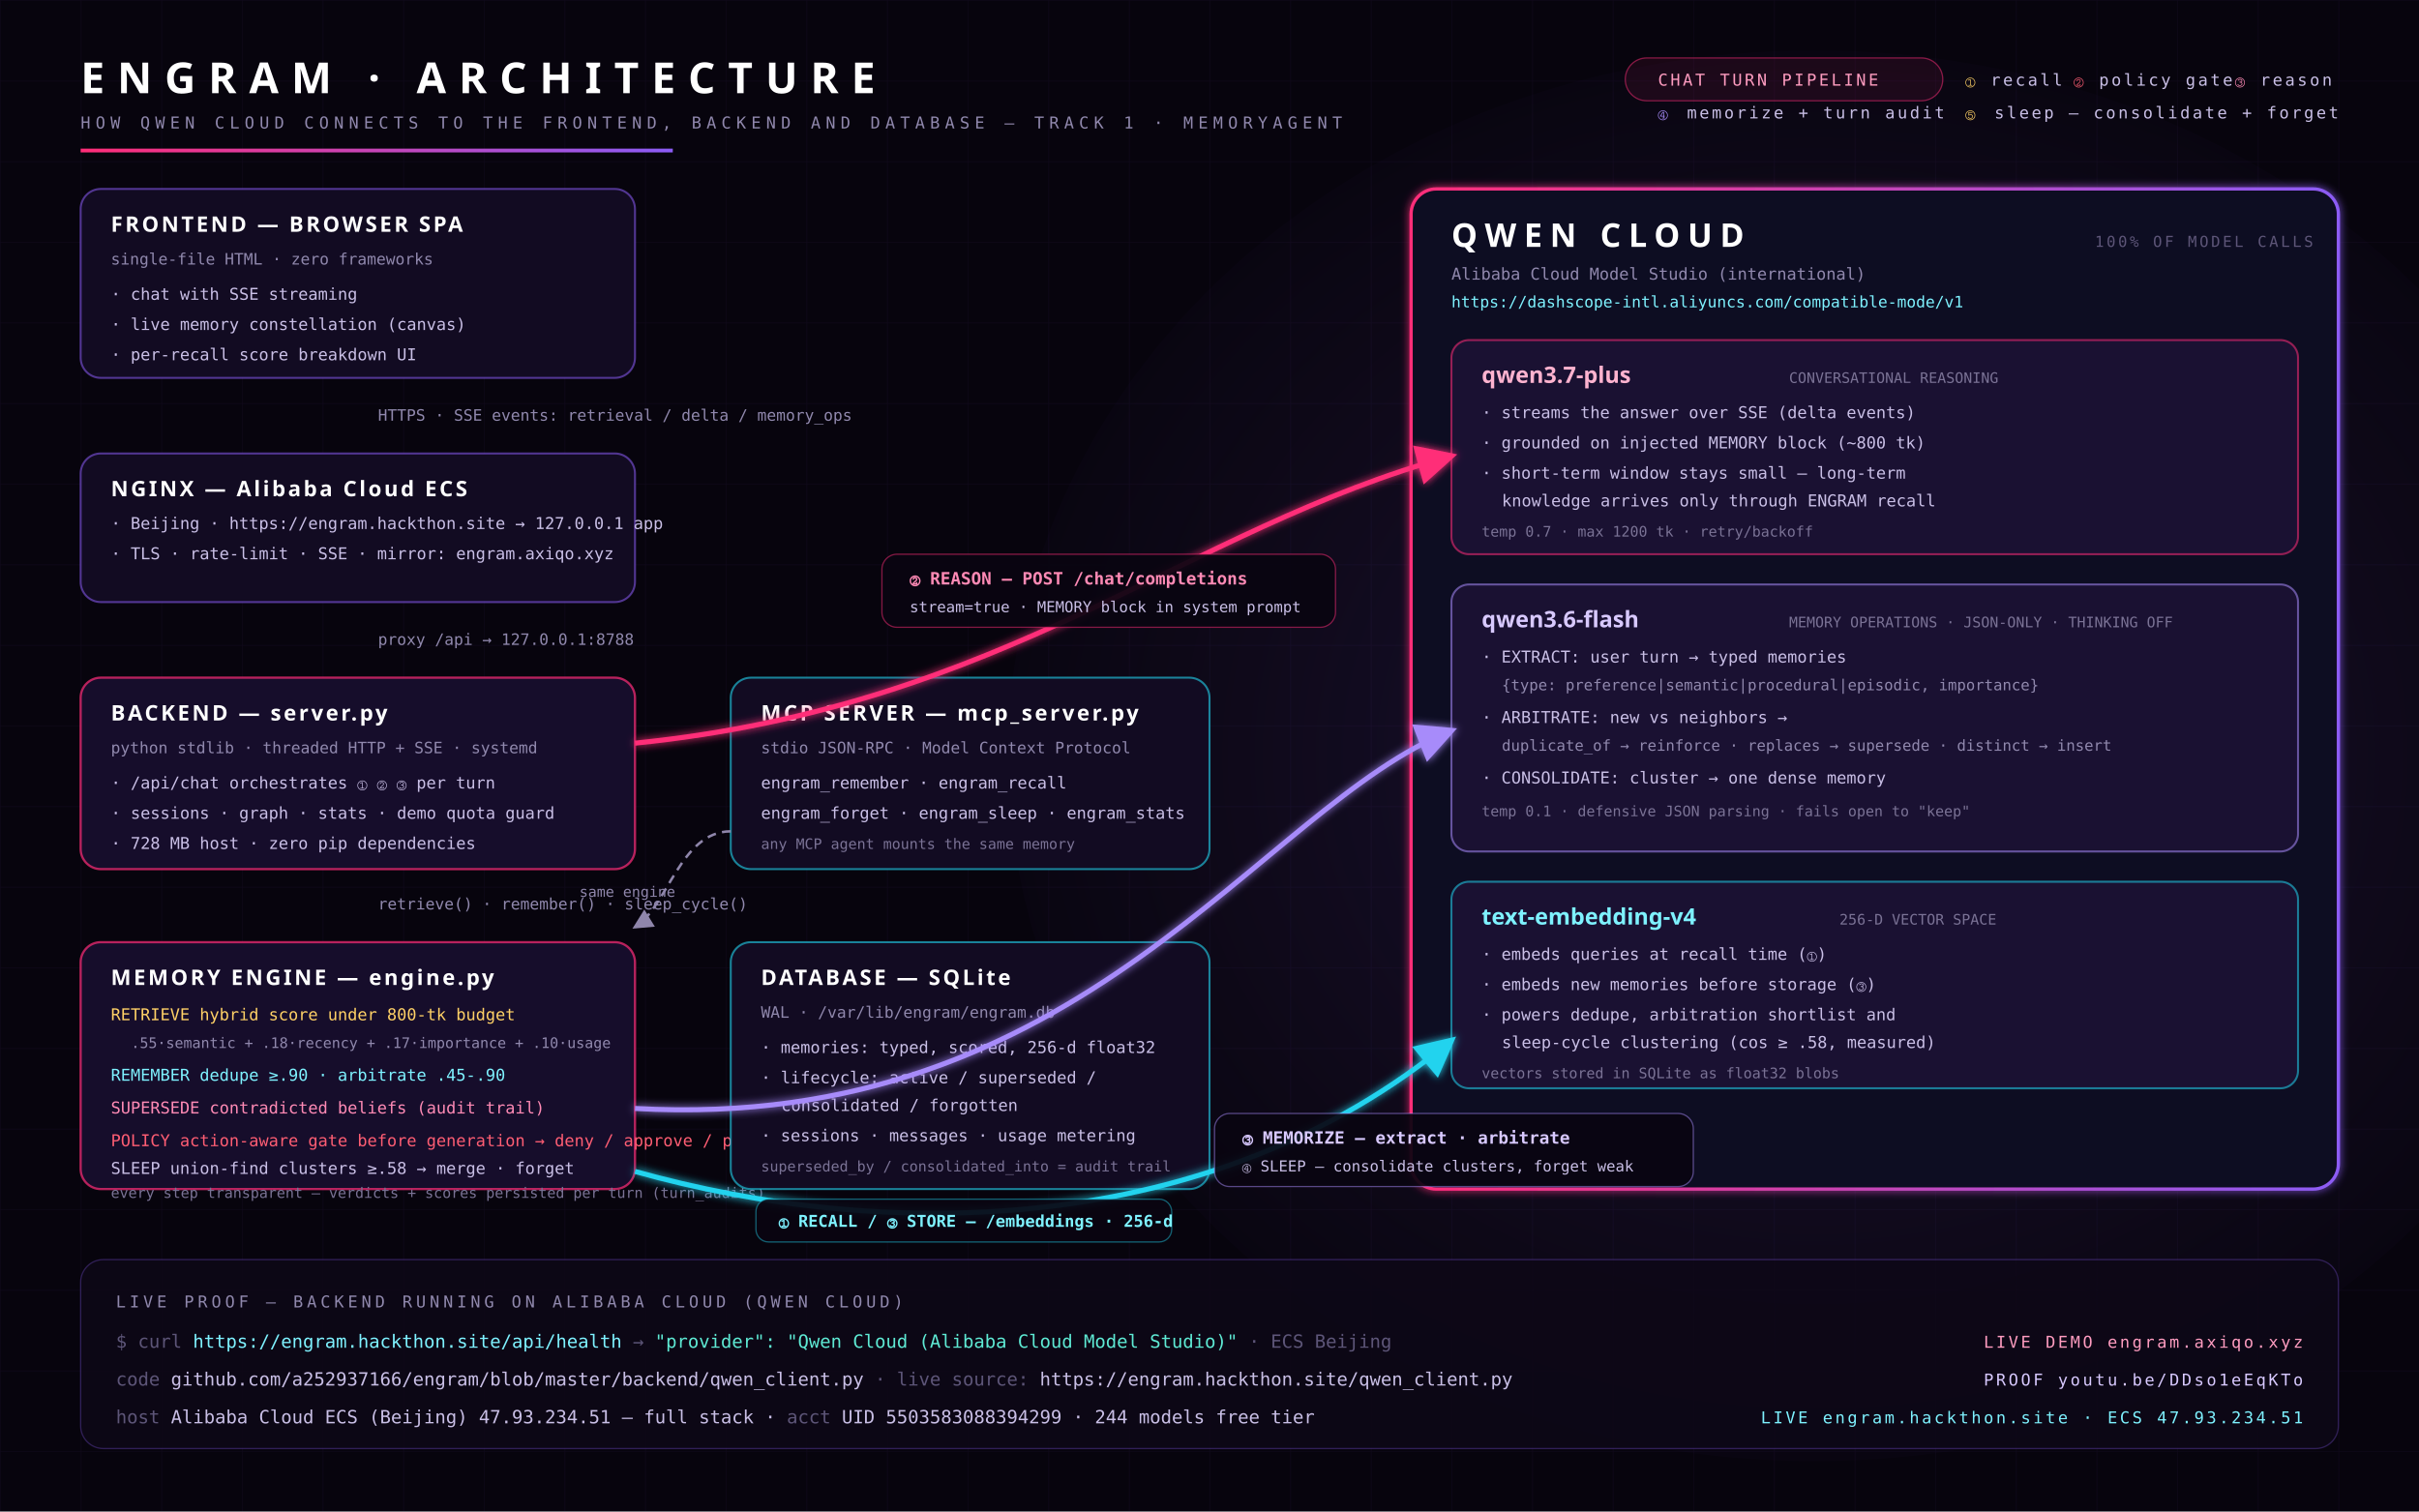
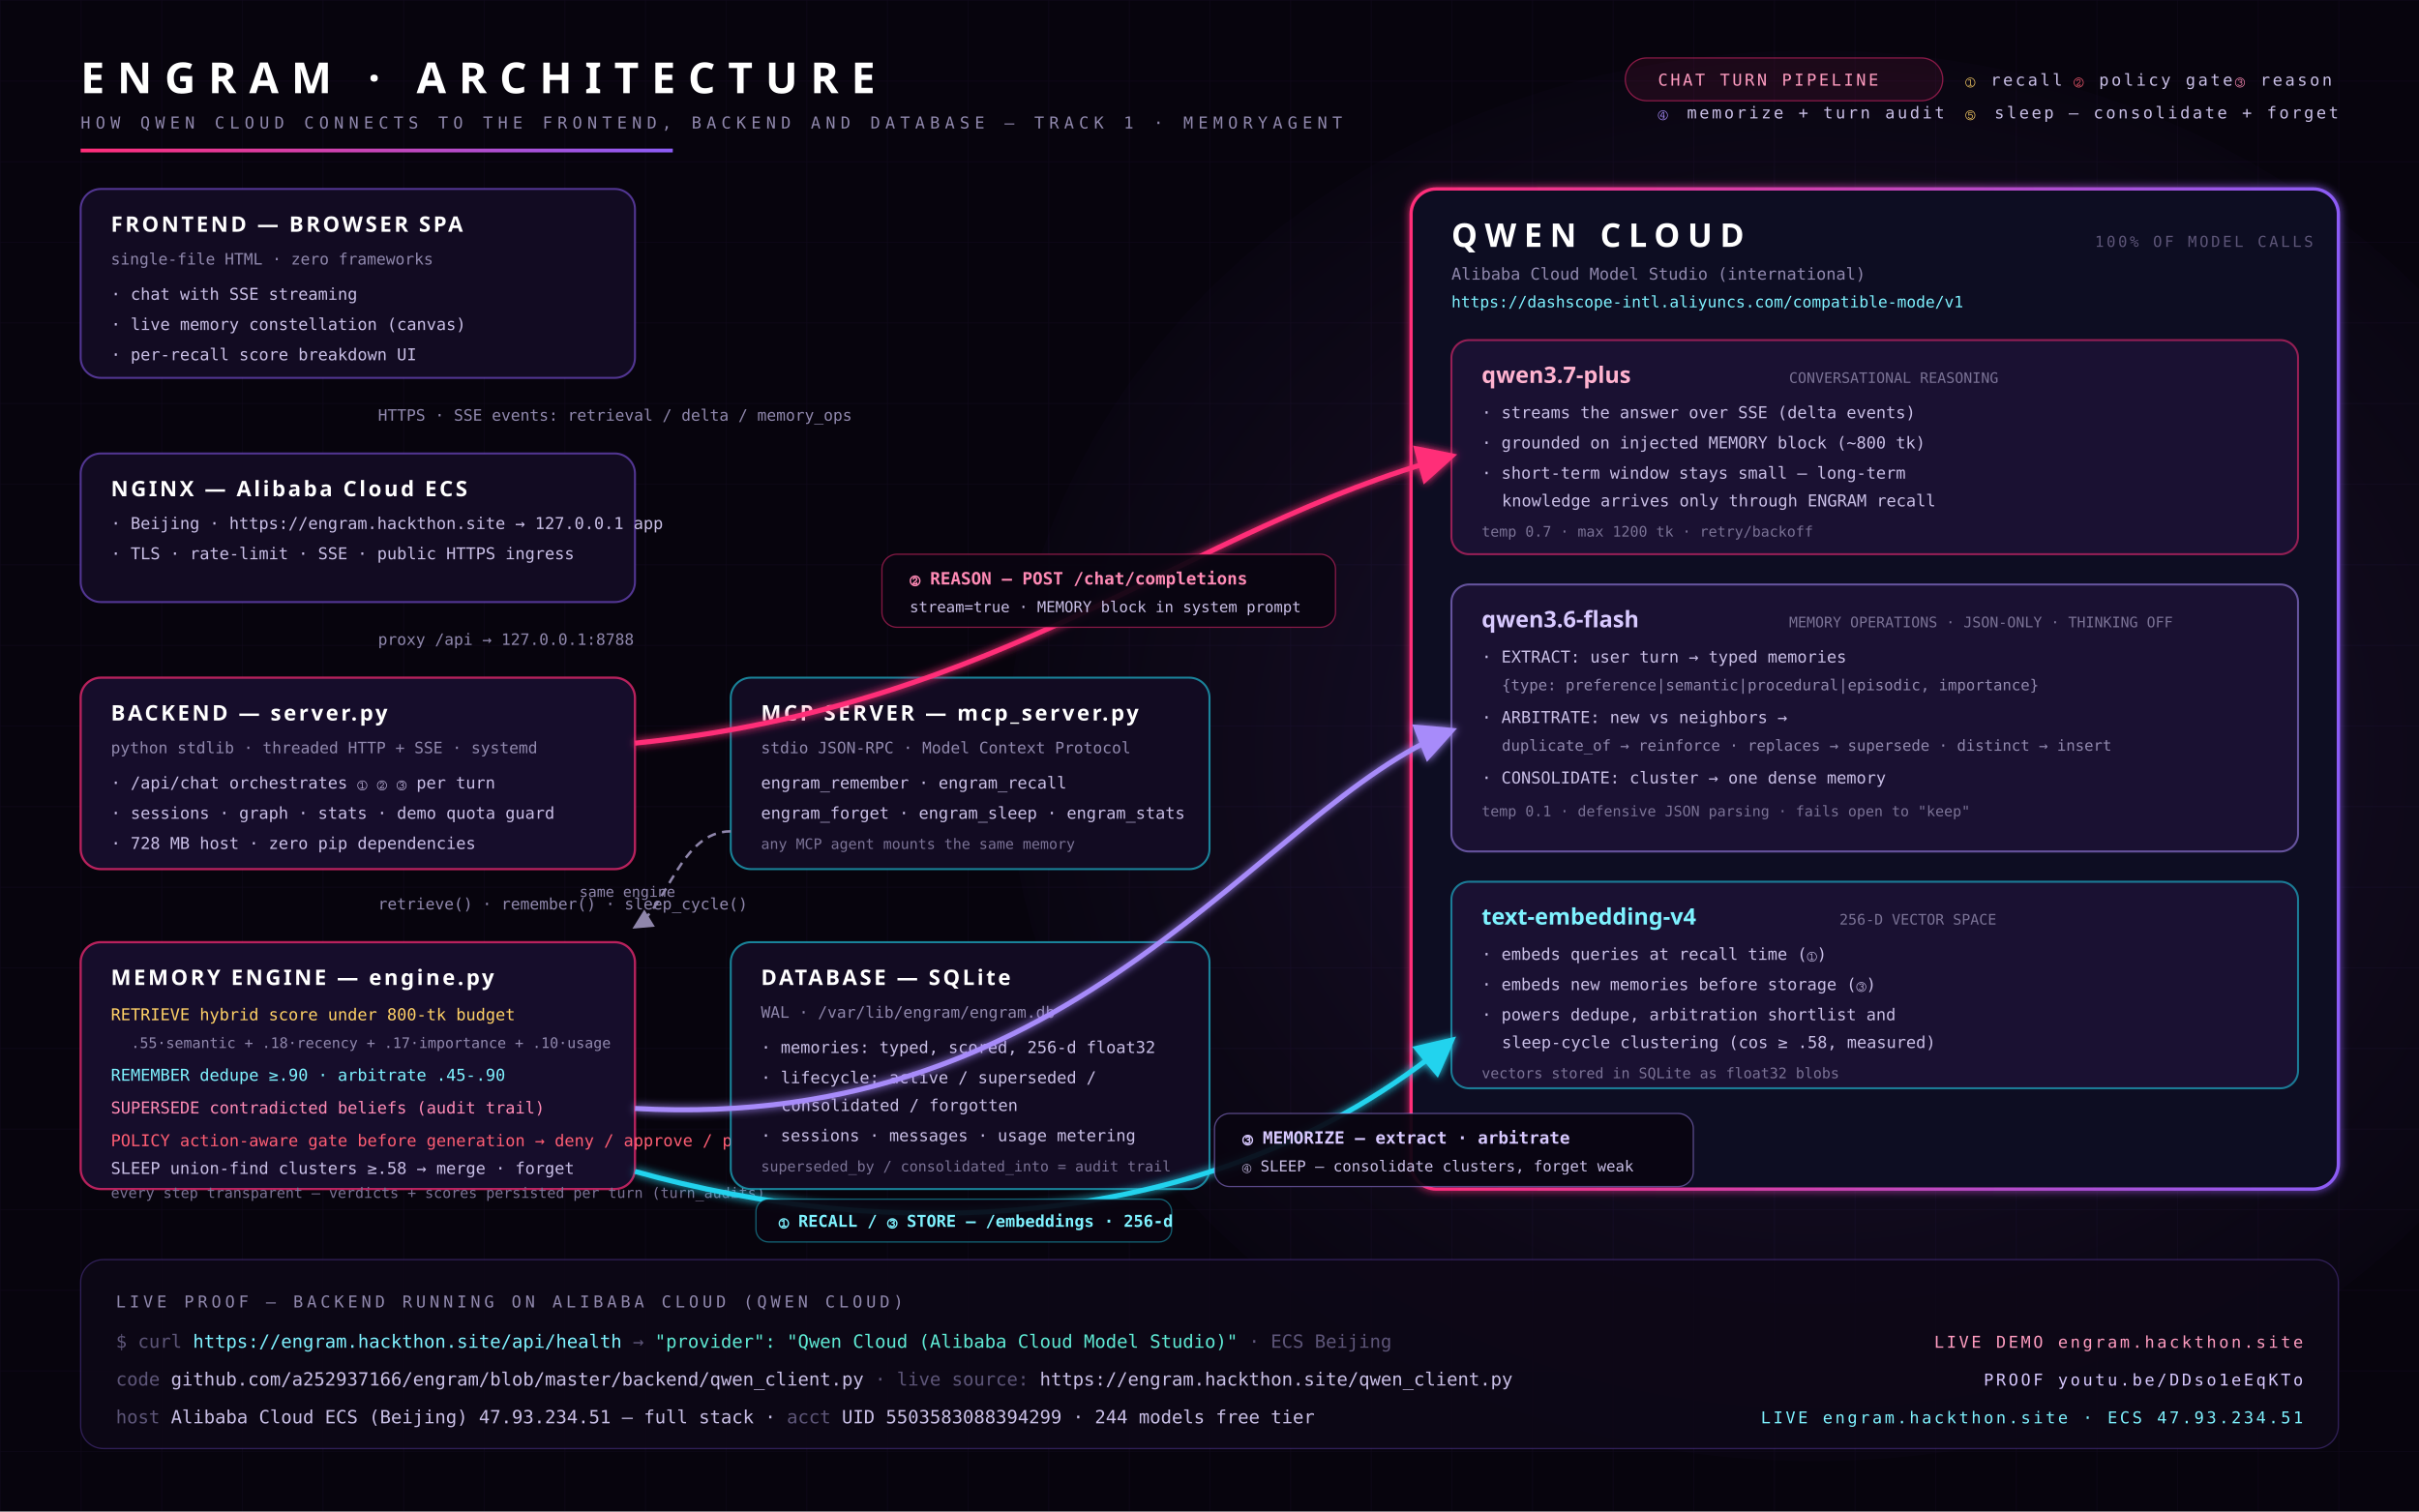
<svg xmlns="http://www.w3.org/2000/svg" width="1920" height="1200" viewBox="0 0 1920 1200" font-family="'JetBrains Mono',Menlo,monospace">
  <defs>
    <linearGradient id="brand" x1="0" y1="0" x2="1" y2="0">
      <stop offset="0" stop-color="#ff2d78" />
      <stop offset="1" stop-color="#8b5cf6" />
    </linearGradient>
    <radialGradient id="glowbg" cx=".5" cy=".5" r=".55">
      <stop offset="0" stop-color="#8b5cf6" stop-opacity=".16" />
      <stop offset="1" stop-color="#8b5cf6" stop-opacity="0" />
    </radialGradient>
    <marker id="aP" viewBox="0 0 10 10" refX="8.5" refY="5" markerWidth="8" markerHeight="8" orient="auto-start-reverse">
      <path d="M0,0 L10,5 L0,10 z" fill="#ff2d78" />
    </marker>
    <marker id="aC" viewBox="0 0 10 10" refX="8.5" refY="5" markerWidth="8" markerHeight="8" orient="auto-start-reverse">
      <path d="M0,0 L10,5 L0,10 z" fill="#22d3ee" />
    </marker>
    <marker id="aV" viewBox="0 0 10 10" refX="8.5" refY="5" markerWidth="8" markerHeight="8" orient="auto-start-reverse">
      <path d="M0,0 L10,5 L0,10 z" fill="#a78bfa" />
    </marker>
    <marker id="aA" viewBox="0 0 10 10" refX="8.5" refY="5" markerWidth="8" markerHeight="8" orient="auto-start-reverse">
      <path d="M0,0 L10,5 L0,10 z" fill="#ffd166" />
    </marker>
    <marker id="aG" viewBox="0 0 10 10" refX="8.5" refY="5" markerWidth="8" markerHeight="8" orient="auto-start-reverse">
      <path d="M0,0 L10,5 L0,10 z" fill="#8f86ab" />
    </marker>
    <filter id="soft" x="-40%" y="-40%" width="180%" height="180%">
      <feGaussianBlur stdDeviation="3.2" result="b" />
      <feMerge>
        <feMergeNode in="b" />
        <feMergeNode in="SourceGraphic" />
      </feMerge>
    </filter>
    <pattern id="grid" width="64" height="64" patternUnits="userSpaceOnUse">
      <path d="M64 0H0V64" fill="none" stroke="rgba(139,92,246,.06)" stroke-width="1" />
    </pattern>
  </defs>
  <rect width="1920" height="1200" fill="#07040d" />
  <rect width="1920" height="1200" fill="url(#grid)" />
  <ellipse cx="1440" cy="600" rx="640" ry="560" fill="url(#glowbg)" />
  <text x="64" y="74" font-size="34" font-weight="bold" fill="#ffffff" letter-spacing="10" font-family="'Space Grotesk',sans-serif">ENGRAM · ARCHITECTURE</text>
  <text x="64" y="102" font-size="13" fill="#9088ad" letter-spacing="4">HOW QWEN CLOUD CONNECTS TO THE FRONTEND, BACKEND AND DATABASE — TRACK 1 · MEMORYAGENT</text>
  <rect x="64" y="118" width="470" height="3" fill="url(#brand)" />
  <g font-size="13" letter-spacing="2">
    <rect x="1290" y="46" width="252" height="34" rx="17" fill="rgba(255,45,120,.08)" stroke="rgba(255,45,120,.5)" />
    <text x="1316" y="68" fill="#ff9cc0">CHAT TURN PIPELINE</text>
    <text x="1560" y="68" fill="#ffd166">①</text>
    <text x="1580" y="68" fill="#c9bfe6">recall</text>
    <text x="1646" y="68" fill="#ff5d73">②</text>
    <text x="1666" y="68" fill="#c9bfe6">policy gate</text>
    <text x="1774" y="68" fill="#ff8ab5">③</text>
    <text x="1794" y="68" fill="#c9bfe6">reason</text>
    <text x="1316" y="94" fill="#a78bfa">④</text>
    <text x="1339" y="94" fill="#c9bfe6">memorize + turn audit</text>
    <text x="1560" y="94" fill="#ffd166">⑤</text>
    <text x="1583" y="94" fill="#c9bfe6">sleep — consolidate + forget</text>
  </g>
  <g>
    <rect x="64" y="150" width="440" height="150" rx="16" fill="#120b22" stroke="#8b5cf6" stroke-opacity=".55" stroke-width="1.6" />
    <text x="88" y="184" font-size="17" font-weight="bold" fill="#fff" letter-spacing="2" font-family="'Space Grotesk',sans-serif">FRONTEND — BROWSER SPA</text>
    <text x="88" y="210" font-size="12.5" fill="#9088ad">single-file HTML · zero frameworks</text>
    <text x="88" y="238" font-size="13" fill="#c9bfe6">· chat with SSE streaming</text>
    <text x="88" y="262" font-size="13" fill="#c9bfe6">· live memory constellation (canvas)</text>
    <text x="88" y="286" font-size="13" fill="#c9bfe6">· per-recall score breakdown UI</text>
  </g>
  <path d="M284 300 L284 356" stroke="#8b5cf6" stroke-width="2.4" marker-end="url(#aV)" filter="url(#soft)" />
  <text x="300" y="334" font-size="12.5" fill="#9088ad">HTTPS · SSE events: retrieval / delta / memory_ops</text>
  <g>
    <rect x="64" y="360" width="440" height="118" rx="16" fill="#120b22" stroke="#8b5cf6" stroke-opacity=".55" stroke-width="1.6" />
    <text x="88" y="394" font-size="17" font-weight="bold" fill="#fff" letter-spacing="2" font-family="'Space Grotesk',sans-serif">NGINX — Alibaba Cloud ECS</text>
    <text x="88" y="420" font-size="13" fill="#c9bfe6">· Beijing · https://engram.hackthon.site → 127.0.0.1 app</text>
-     <text x="88" y="444" font-size="13" fill="#c9bfe6">· TLS · rate-limit · SSE · mirror: engram.axiqo.xyz</text>
+     <text x="88" y="444" font-size="13" fill="#c9bfe6">· TLS · rate-limit · SSE · public HTTPS ingress</text>
  </g>
  <path d="M284 478 L284 534" stroke="#8b5cf6" stroke-width="2.4" marker-end="url(#aV)" filter="url(#soft)" />
  <text x="300" y="512" font-size="12.5" fill="#9088ad">proxy /api → 127.0.0.1:8788</text>
  <g>
    <rect x="64" y="538" width="440" height="152" rx="16" fill="#160d2b" stroke="#ff2d78" stroke-opacity=".7" stroke-width="1.8" />
    <text x="88" y="572" font-size="17" font-weight="bold" fill="#fff" letter-spacing="2" font-family="'Space Grotesk',sans-serif">BACKEND — server.py</text>
    <text x="88" y="598" font-size="12.5" fill="#9088ad">python stdlib · threaded HTTP + SSE · systemd</text>
    <text x="88" y="626" font-size="13" fill="#c9bfe6">· /api/chat orchestrates ① ② ③ per turn</text>
    <text x="88" y="650" font-size="13" fill="#c9bfe6">· sessions · graph · stats · demo quota guard</text>
    <text x="88" y="674" font-size="13" fill="#c9bfe6">· 728 MB host · zero pip dependencies</text>
  </g>
  <path d="M284 690 L284 744" stroke="#ff2d78" stroke-width="2.4" marker-end="url(#aP)" filter="url(#soft)" />
  <text x="300" y="722" font-size="12.5" fill="#9088ad">retrieve() · remember() · sleep_cycle()</text>
  <g>
    <rect x="64" y="748" width="440" height="196" rx="16" fill="#160d2b" stroke="#ff2d78" stroke-opacity=".7" stroke-width="1.8" />
    <text x="88" y="782" font-size="17" font-weight="bold" fill="#fff" letter-spacing="2" font-family="'Space Grotesk',sans-serif">MEMORY ENGINE — engine.py</text>
    <text x="88" y="810" font-size="13" fill="#ffd166">RETRIEVE  hybrid score under 800-tk budget</text>
    <text x="104" y="832" font-size="11.5" fill="#9088ad">.55·semantic + .18·recency + .17·importance + .10·usage</text>
    <text x="88" y="858" font-size="13" fill="#7ef2ff">REMEMBER  dedupe ≥.90 · arbitrate .45-.90</text>
    <text x="88" y="884" font-size="13" fill="#ff8ab5">SUPERSEDE contradicted beliefs (audit trail)</text>
    <text x="88" y="910" font-size="13" fill="#ff5d73">POLICY    action-aware gate before generation → deny / approve / precondition</text>
    <text x="88" y="932" font-size="13" fill="#c9bfe6">SLEEP     union-find clusters ≥.58 → merge · forget</text>
    <text x="88" y="951" font-size="11.5" fill="#7a7295">every step transparent — verdicts + scores persisted per turn (turn_audits)</text>
  </g>
  <g>
    <rect x="580" y="748" width="380" height="196" rx="16" fill="#120b22" stroke="#22d3ee" stroke-opacity=".6" stroke-width="1.6" />
    <text x="604" y="782" font-size="17" font-weight="bold" fill="#fff" letter-spacing="2" font-family="'Space Grotesk',sans-serif">DATABASE — SQLite</text>
    <text x="604" y="808" font-size="12.5" fill="#9088ad">WAL · /var/lib/engram/engram.db</text>
    <text x="604" y="836" font-size="13" fill="#c9bfe6">· memories: typed, scored, 256-d float32</text>
    <text x="604" y="860" font-size="13" fill="#c9bfe6">· lifecycle: active / superseded /</text>
    <text x="620" y="882" font-size="13" fill="#c9bfe6">consolidated / forgotten</text>
    <text x="604" y="906" font-size="13" fill="#c9bfe6">· sessions · messages · usage metering</text>
    <text x="604" y="930" font-size="11.5" fill="#7a7295">superseded_by / consolidated_into = audit trail</text>
  </g>
  <path d="M504 846 L580 846" stroke="#22d3ee" stroke-width="2.4" marker-end="url(#aC)" marker-start="url(#aC)" filter="url(#soft)" />
  <g>
    <rect x="580" y="538" width="380" height="152" rx="16" fill="#120b22" stroke="#22d3ee" stroke-opacity=".6" stroke-width="1.6" />
    <text x="604" y="572" font-size="17" font-weight="bold" fill="#fff" letter-spacing="2" font-family="'Space Grotesk',sans-serif">MCP SERVER — mcp_server.py</text>
    <text x="604" y="598" font-size="12.5" fill="#9088ad">stdio JSON-RPC · Model Context Protocol</text>
    <text x="604" y="626" font-size="13" fill="#c9bfe6">engram_remember · engram_recall</text>
    <text x="604" y="650" font-size="13" fill="#c9bfe6">engram_forget · engram_sleep · engram_stats</text>
    <text x="604" y="674" font-size="11.5" fill="#7a7295">any MCP agent mounts the same memory</text>
  </g>
  <path d="M580 660 C 540 660 530 720 504 736" stroke="#8f86ab" stroke-width="2" fill="none" marker-end="url(#aG)" stroke-dasharray="7 5" />
  <text x="536" y="712" font-size="11.5" fill="#8f86ab" text-anchor="end">same engine</text>
  <g>
    <rect x="1120" y="150" width="736" height="794" rx="20" fill="#0f0a20" stroke="url(#brand)" stroke-width="2.6" filter="url(#soft)" />
    <text x="1152" y="196" font-size="26" font-weight="bold" fill="#fff" letter-spacing="6" font-family="'Space Grotesk',sans-serif">QWEN CLOUD</text>
    <text x="1152" y="222" font-size="13" fill="#9088ad">Alibaba Cloud Model Studio (international)</text>
    <text x="1152" y="244" font-size="12.5" fill="#7ef2ff">https://dashscope-intl.aliyuncs.com/compatible-mode/v1</text>
    <text x="1836" y="196" font-size="12" fill="#5d5578" text-anchor="end" letter-spacing="2">100% OF MODEL CALLS</text>
    <rect x="1152" y="270" width="672" height="170" rx="14" fill="#1a1132" stroke="#ff2d78" stroke-opacity=".55" stroke-width="1.6" />
    <text x="1176" y="304" font-size="18" font-weight="bold" fill="#ffb3cf" font-family="'Space Grotesk',sans-serif">qwen3.7-plus</text>
    <text x="1420" y="304" font-size="11.5" fill="#7a7295">CONVERSATIONAL REASONING</text>
    <text x="1176" y="332" font-size="13" fill="#c9bfe6">· streams the answer over SSE (delta events)</text>
    <text x="1176" y="356" font-size="13" fill="#c9bfe6">· grounded on injected MEMORY block (~800 tk)</text>
    <text x="1176" y="380" font-size="13" fill="#c9bfe6">· short-term window stays small — long-term</text>
    <text x="1192" y="402" font-size="13" fill="#c9bfe6">knowledge arrives only through ENGRAM recall</text>
    <text x="1176" y="426" font-size="11.5" fill="#7a7295">temp 0.7 · max 1200 tk · retry/backoff</text>
    <rect x="1152" y="464" width="672" height="212" rx="14" fill="#1a1132" stroke="#a78bfa" stroke-opacity=".55" stroke-width="1.6" />
    <text x="1176" y="498" font-size="18" font-weight="bold" fill="#d8c9ff" font-family="'Space Grotesk',sans-serif">qwen3.6-flash</text>
    <text x="1420" y="498" font-size="11.5" fill="#7a7295">MEMORY OPERATIONS · JSON-ONLY · THINKING OFF</text>
    <text x="1176" y="526" font-size="13" fill="#c9bfe6">· EXTRACT: user turn → typed memories</text>
    <text x="1192" y="548" font-size="12" fill="#9088ad">{type: preference|semantic|procedural|episodic, importance}</text>
    <text x="1176" y="574" font-size="13" fill="#c9bfe6">· ARBITRATE: new vs neighbors →</text>
    <text x="1192" y="596" font-size="12" fill="#9088ad">duplicate_of → reinforce · replaces → supersede · distinct → insert</text>
    <text x="1176" y="622" font-size="13" fill="#c9bfe6">· CONSOLIDATE: cluster → one dense memory</text>
    <text x="1176" y="648" font-size="11.5" fill="#7a7295">temp 0.1 · defensive JSON parsing · fails open to "keep"</text>
    <rect x="1152" y="700" width="672" height="164" rx="14" fill="#1a1132" stroke="#22d3ee" stroke-opacity=".55" stroke-width="1.6" />
    <text x="1176" y="734" font-size="18" font-weight="bold" fill="#7ef2ff" font-family="'Space Grotesk',sans-serif">text-embedding-v4</text>
    <text x="1460" y="734" font-size="11.5" fill="#7a7295">256-D VECTOR SPACE</text>
    <text x="1176" y="762" font-size="13" fill="#c9bfe6">· embeds queries at recall time (①)</text>
    <text x="1176" y="786" font-size="13" fill="#c9bfe6">· embeds new memories before storage (③)</text>
    <text x="1176" y="810" font-size="13" fill="#c9bfe6">· powers dedupe, arbitration shortlist and</text>
    <text x="1192" y="832" font-size="13" fill="#c9bfe6">sleep-cycle clustering (cos ≥ .58, measured)</text>
    <text x="1176" y="856" font-size="11.5" fill="#7a7295">vectors stored in SQLite as float32 blobs</text>
  </g>
  <path d="M504 590 C 800 560 940 420 1152 362" stroke="#ff2d78" stroke-width="4" fill="none" marker-end="url(#aP)" filter="url(#soft)" />
  <rect x="700" y="440" width="360" height="58" rx="12" fill="rgba(9,5,17,.92)" stroke="rgba(255,45,120,.5)" />
  <text x="722" y="464" font-size="13.5" fill="#ff8ab5" font-weight="bold">② REASON — POST /chat/completions</text>
  <text x="722" y="486" font-size="12" fill="#c9bfe6">stream=true · MEMORY block in system prompt</text>
  <path d="M504 930 C 700 985 960 985 1152 826" stroke="#22d3ee" stroke-width="4" fill="none" marker-end="url(#aC)" filter="url(#soft)" />
  <rect x="700" y="960" width="0" height="0" fill="none" />
  <rect x="656" y="1002" width="0" height="0" fill="none" />
  <rect x="600" y="952" width="330" height="34" rx="10" fill="rgba(9,5,17,.92)" stroke="rgba(34,211,238,.45)" />
  <text x="618" y="974" font-size="13" fill="#7ef2ff" font-weight="bold">① RECALL / ③ STORE — /embeddings · 256-d</text>
  <path d="M504 880 C 860 900 1000 640 1152 580" stroke="#a78bfa" stroke-width="4" fill="none" marker-end="url(#aV)" filter="url(#soft)" />
  <rect x="964" y="884" width="380" height="58" rx="12" fill="rgba(9,5,17,.92)" stroke="rgba(167,139,250,.5)" />
  <text x="986" y="908" font-size="13.5" fill="#d8c9ff" font-weight="bold">③ MEMORIZE — extract · arbitrate</text>
  <text x="986" y="930" font-size="12" fill="#c9bfe6">④ SLEEP — consolidate clusters, forget weak</text>
  <g>
    <rect x="64" y="988" width="1792 " height="0" fill="none" />
    <rect x="64" y="1000" width="1792" height="150" rx="18" fill="rgba(13,8,23,.85)" stroke="rgba(139,92,246,.3)" />
    <text x="92" y="1038" font-size="13" fill="#9088ad" letter-spacing="3">LIVE PROOF — BACKEND RUNNING ON ALIBABA CLOUD (QWEN CLOUD)</text>
    <text x="92" y="1070" font-size="14.5" fill="#c9bfe6">
      <tspan fill="#5d5578">$ curl</tspan>
      <tspan fill="#7ef2ff">https://engram.hackthon.site/api/health</tspan>
      <tspan fill="#5d5578">→</tspan>
      <tspan fill="#5eead4">"provider": "Qwen Cloud (Alibaba Cloud Model Studio)"</tspan>
      <tspan fill="#5d5578">· ECS Beijing</tspan>
    </text>
    <text x="92" y="1100" font-size="14.5" fill="#c9bfe6">
      <tspan fill="#5d5578">code</tspan>  github.com/a252937166/engram/blob/master/backend/qwen_client.py  <tspan fill="#5d5578">· live source:</tspan> https://engram.hackthon.site/qwen_client.py</text>
    <text x="92" y="1130" font-size="14.5" fill="#c9bfe6">
      <tspan fill="#5d5578">host</tspan>  Alibaba Cloud ECS (Beijing) 47.93.234.51 — full stack · <tspan fill="#5d5578">acct</tspan> UID 5503583088394299 · 244 models free tier</text>
-     <text x="1828" y="1070" font-size="13" fill="#ff9cc0" text-anchor="end" letter-spacing="2">LIVE DEMO engram.axiqo.xyz</text>
+     <text x="1828" y="1070" font-size="13" fill="#ff9cc0" text-anchor="end" letter-spacing="2">LIVE DEMO engram.hackthon.site</text>
    <text x="1828" y="1100" font-size="13" fill="#d8c9ff" text-anchor="end" letter-spacing="2">PROOF youtu.be/DDso1eEqKTo</text>
    <text x="1828" y="1130" font-size="13" fill="#7ef2ff" text-anchor="end" letter-spacing="2">LIVE engram.hackthon.site · ECS 47.93.234.51</text>
  </g>
</svg>
